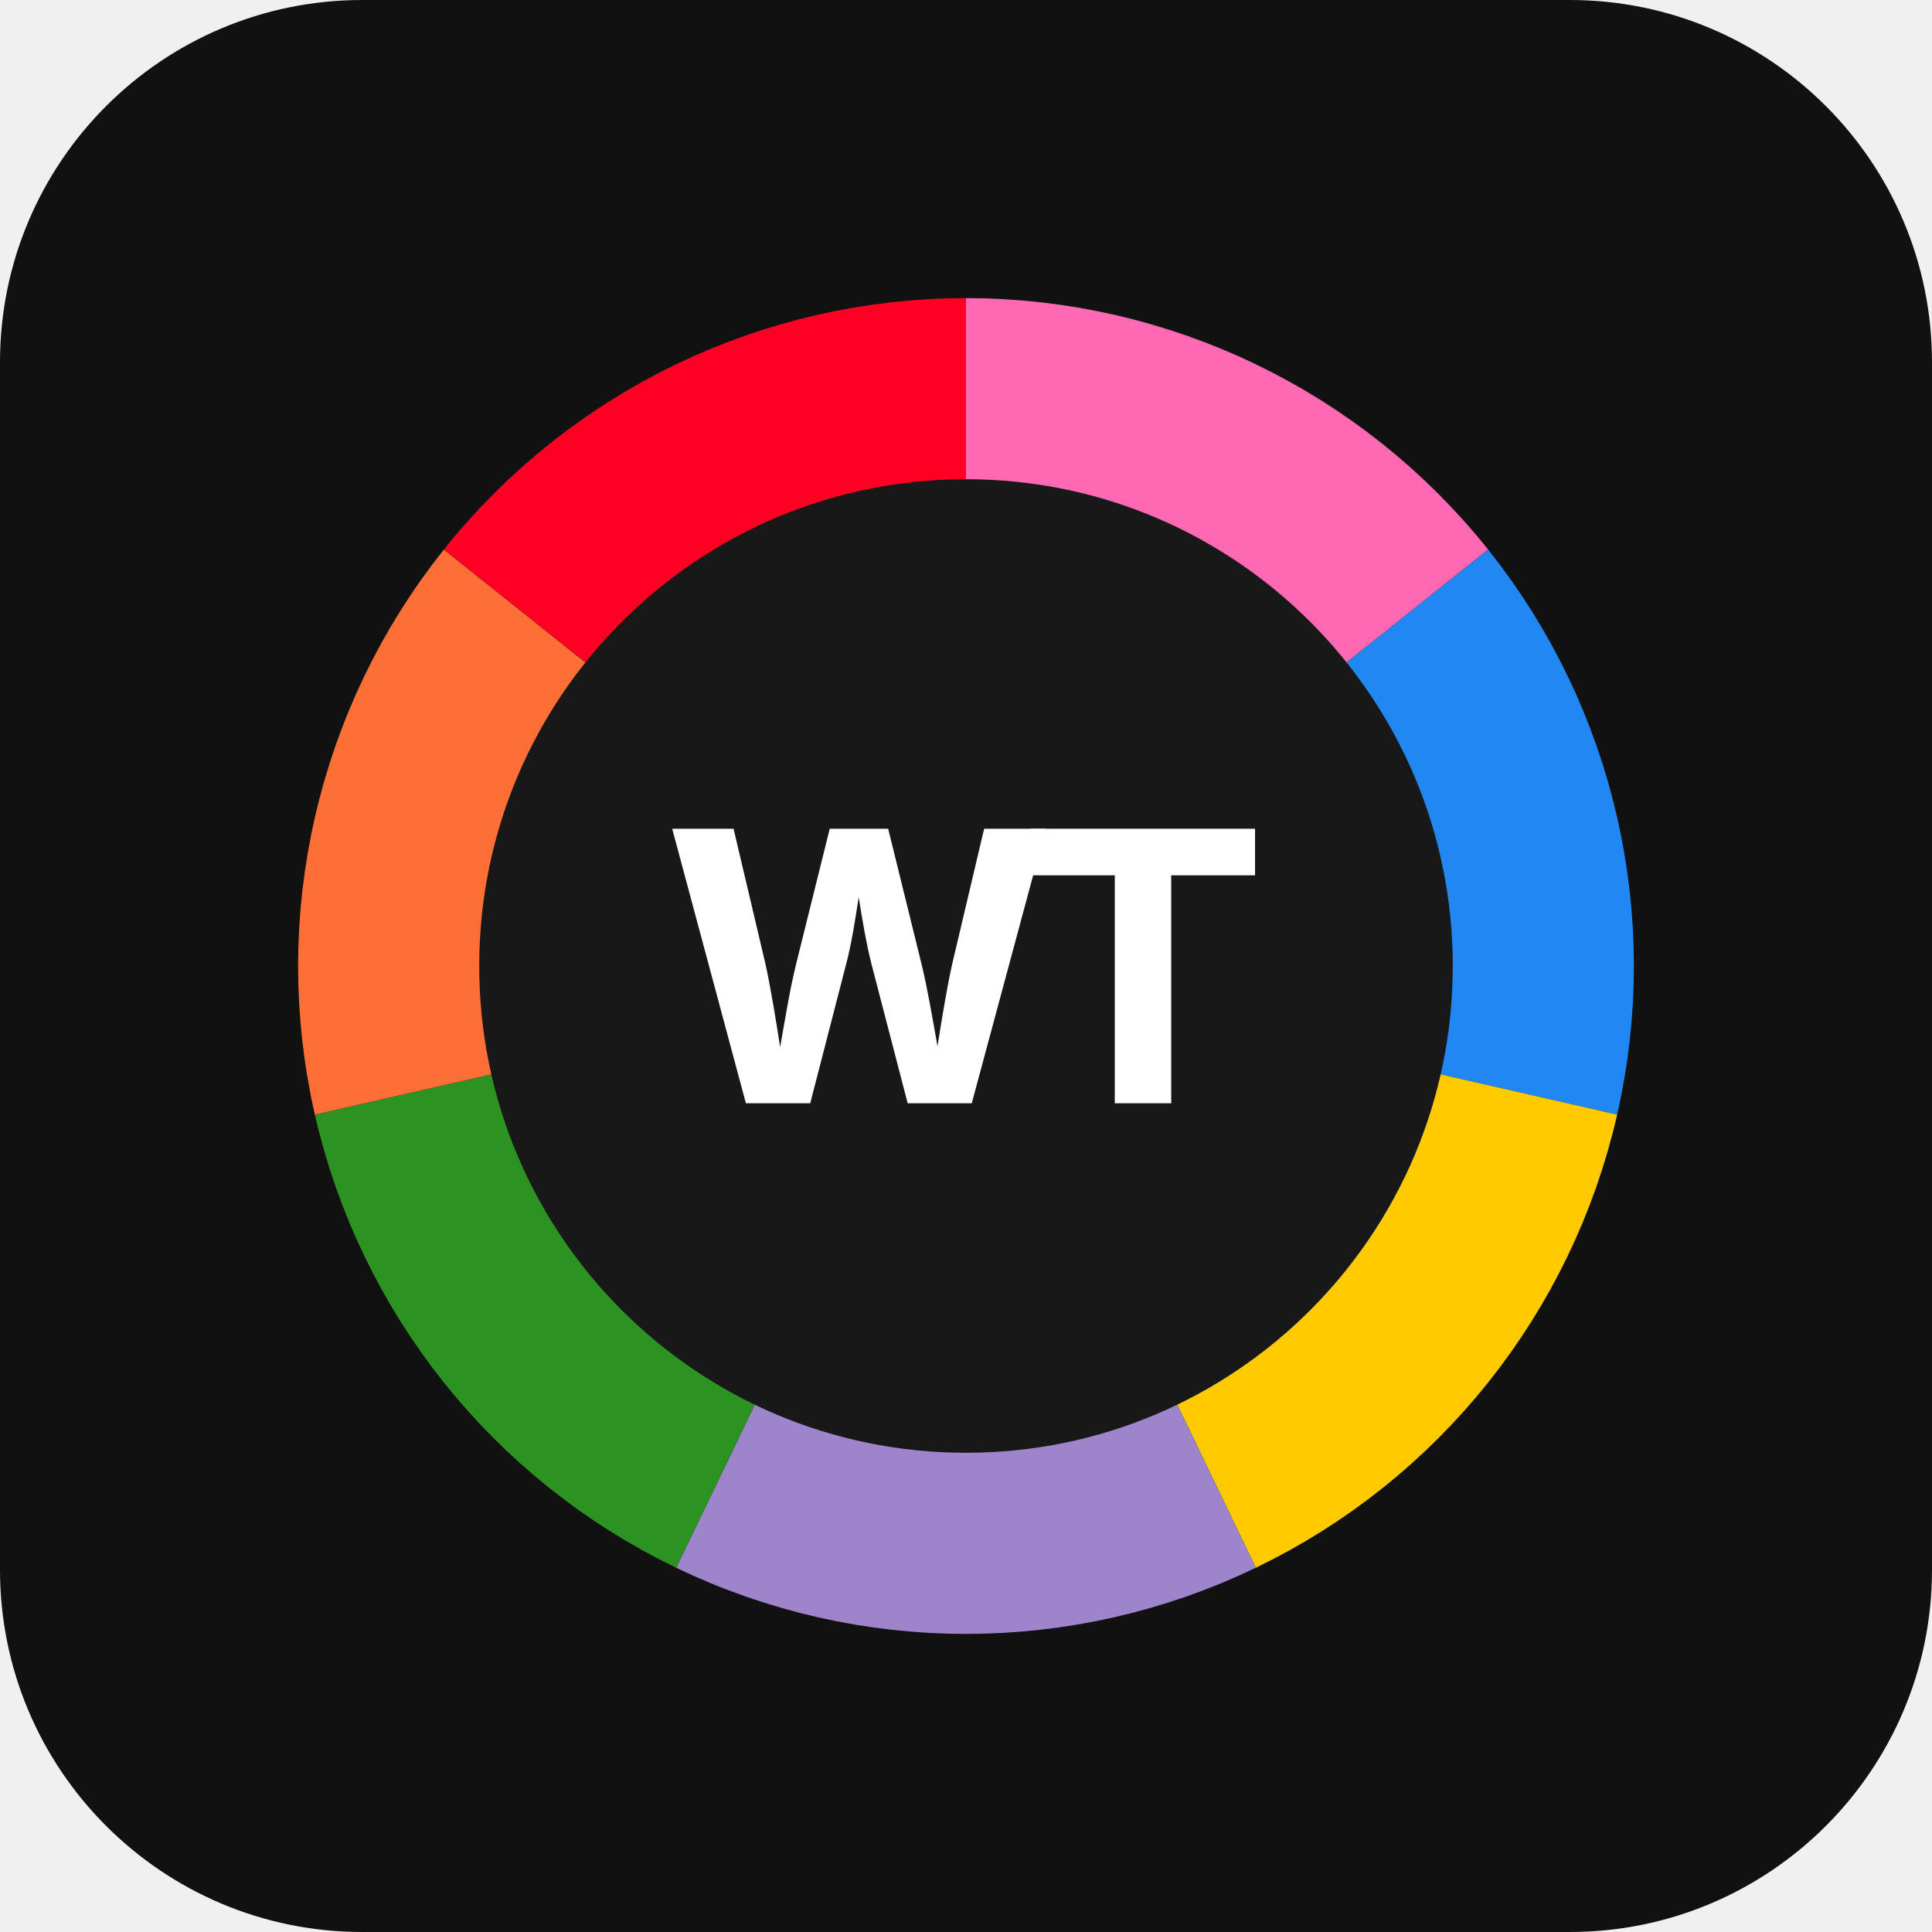
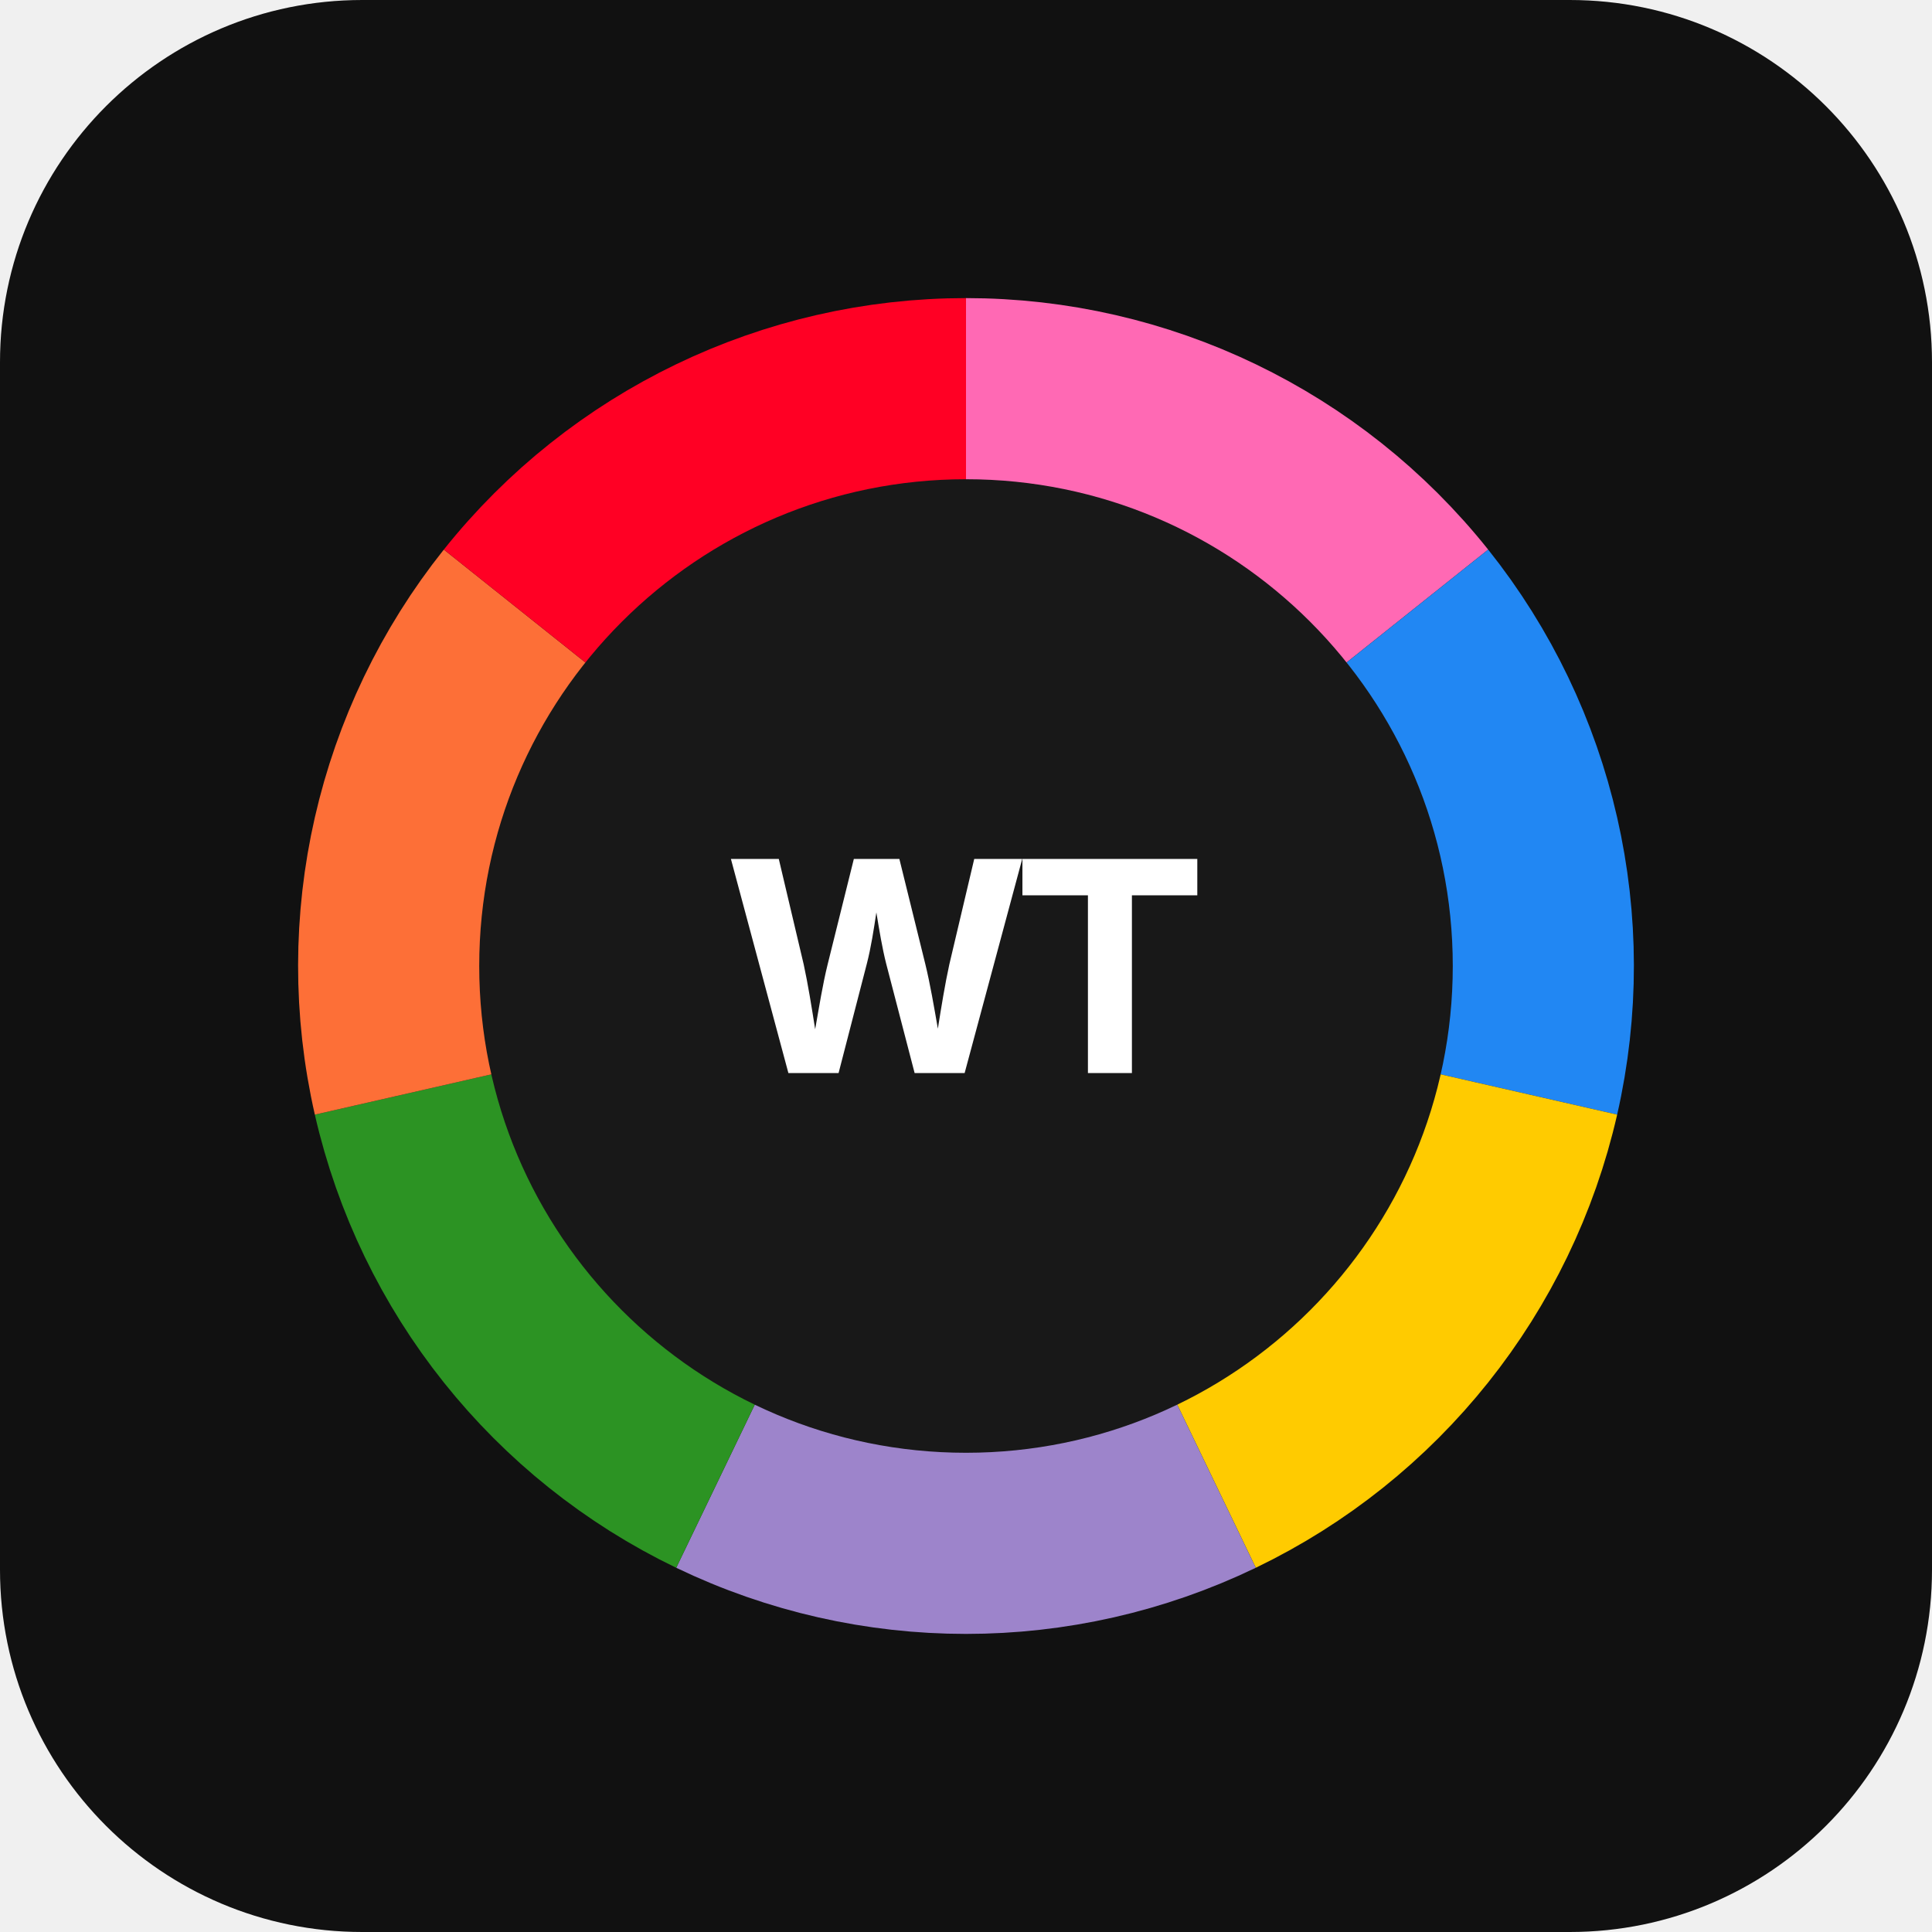
<svg xmlns="http://www.w3.org/2000/svg" viewBox="0 0 512 512">
  <rect width="512" height="512" rx="96" fill="#111111" />
  <path d="M256 106 A150 150 0 0 1 373.27 162.48" fill="none" stroke="#ff69b4" stroke-width="54" />
  <path d="M373.27 162.48 A150 150 0 0 1 402.24 289.38" fill="none" stroke="#2187f3" stroke-width="54" />
  <path d="M402.24 289.38 A150 150 0 0 1 321.08 391.15" fill="none" stroke="#ffcb00" stroke-width="54" />
  <path d="M321.08 391.15 A150 150 0 0 1 190.92 391.15" fill="none" stroke="#9d84cb" stroke-width="54" />
  <path d="M190.92 391.15 A150 150 0 0 1 109.76 289.38" fill="none" stroke="#2c9323" stroke-width="54" />
  <path d="M109.76 289.38 A150 150 0 0 1 138.73 162.48" fill="none" stroke="#fd6f37" stroke-width="54" />
  <path d="M138.73 162.48 A150 150 0 0 1 256 106" fill="none" stroke="#ff0024" stroke-width="54" />
  <circle cx="256" cy="256" r="129" fill="#181818" />
-   <text x="256" y="256" fill="#ffffff" font-family="system-ui, -apple-system, BlinkMacSystemFont, 'Segoe UI', sans-serif" font-size="100" font-weight="700" letter-spacing="-0.04em" text-anchor="middle" dominant-baseline="central">W<tspan dx="-10">T</tspan>
-   </text>
+   <text x="256" y="256" fill="#ffffff" font-family="system-ui, -apple-system, BlinkMacSystemFont, 'Segoe UI', sans-serif" font-size="78" font-weight="700" letter-spacing="-0.06em" text-anchor="middle" dominant-baseline="central">WT</text>
</svg>
